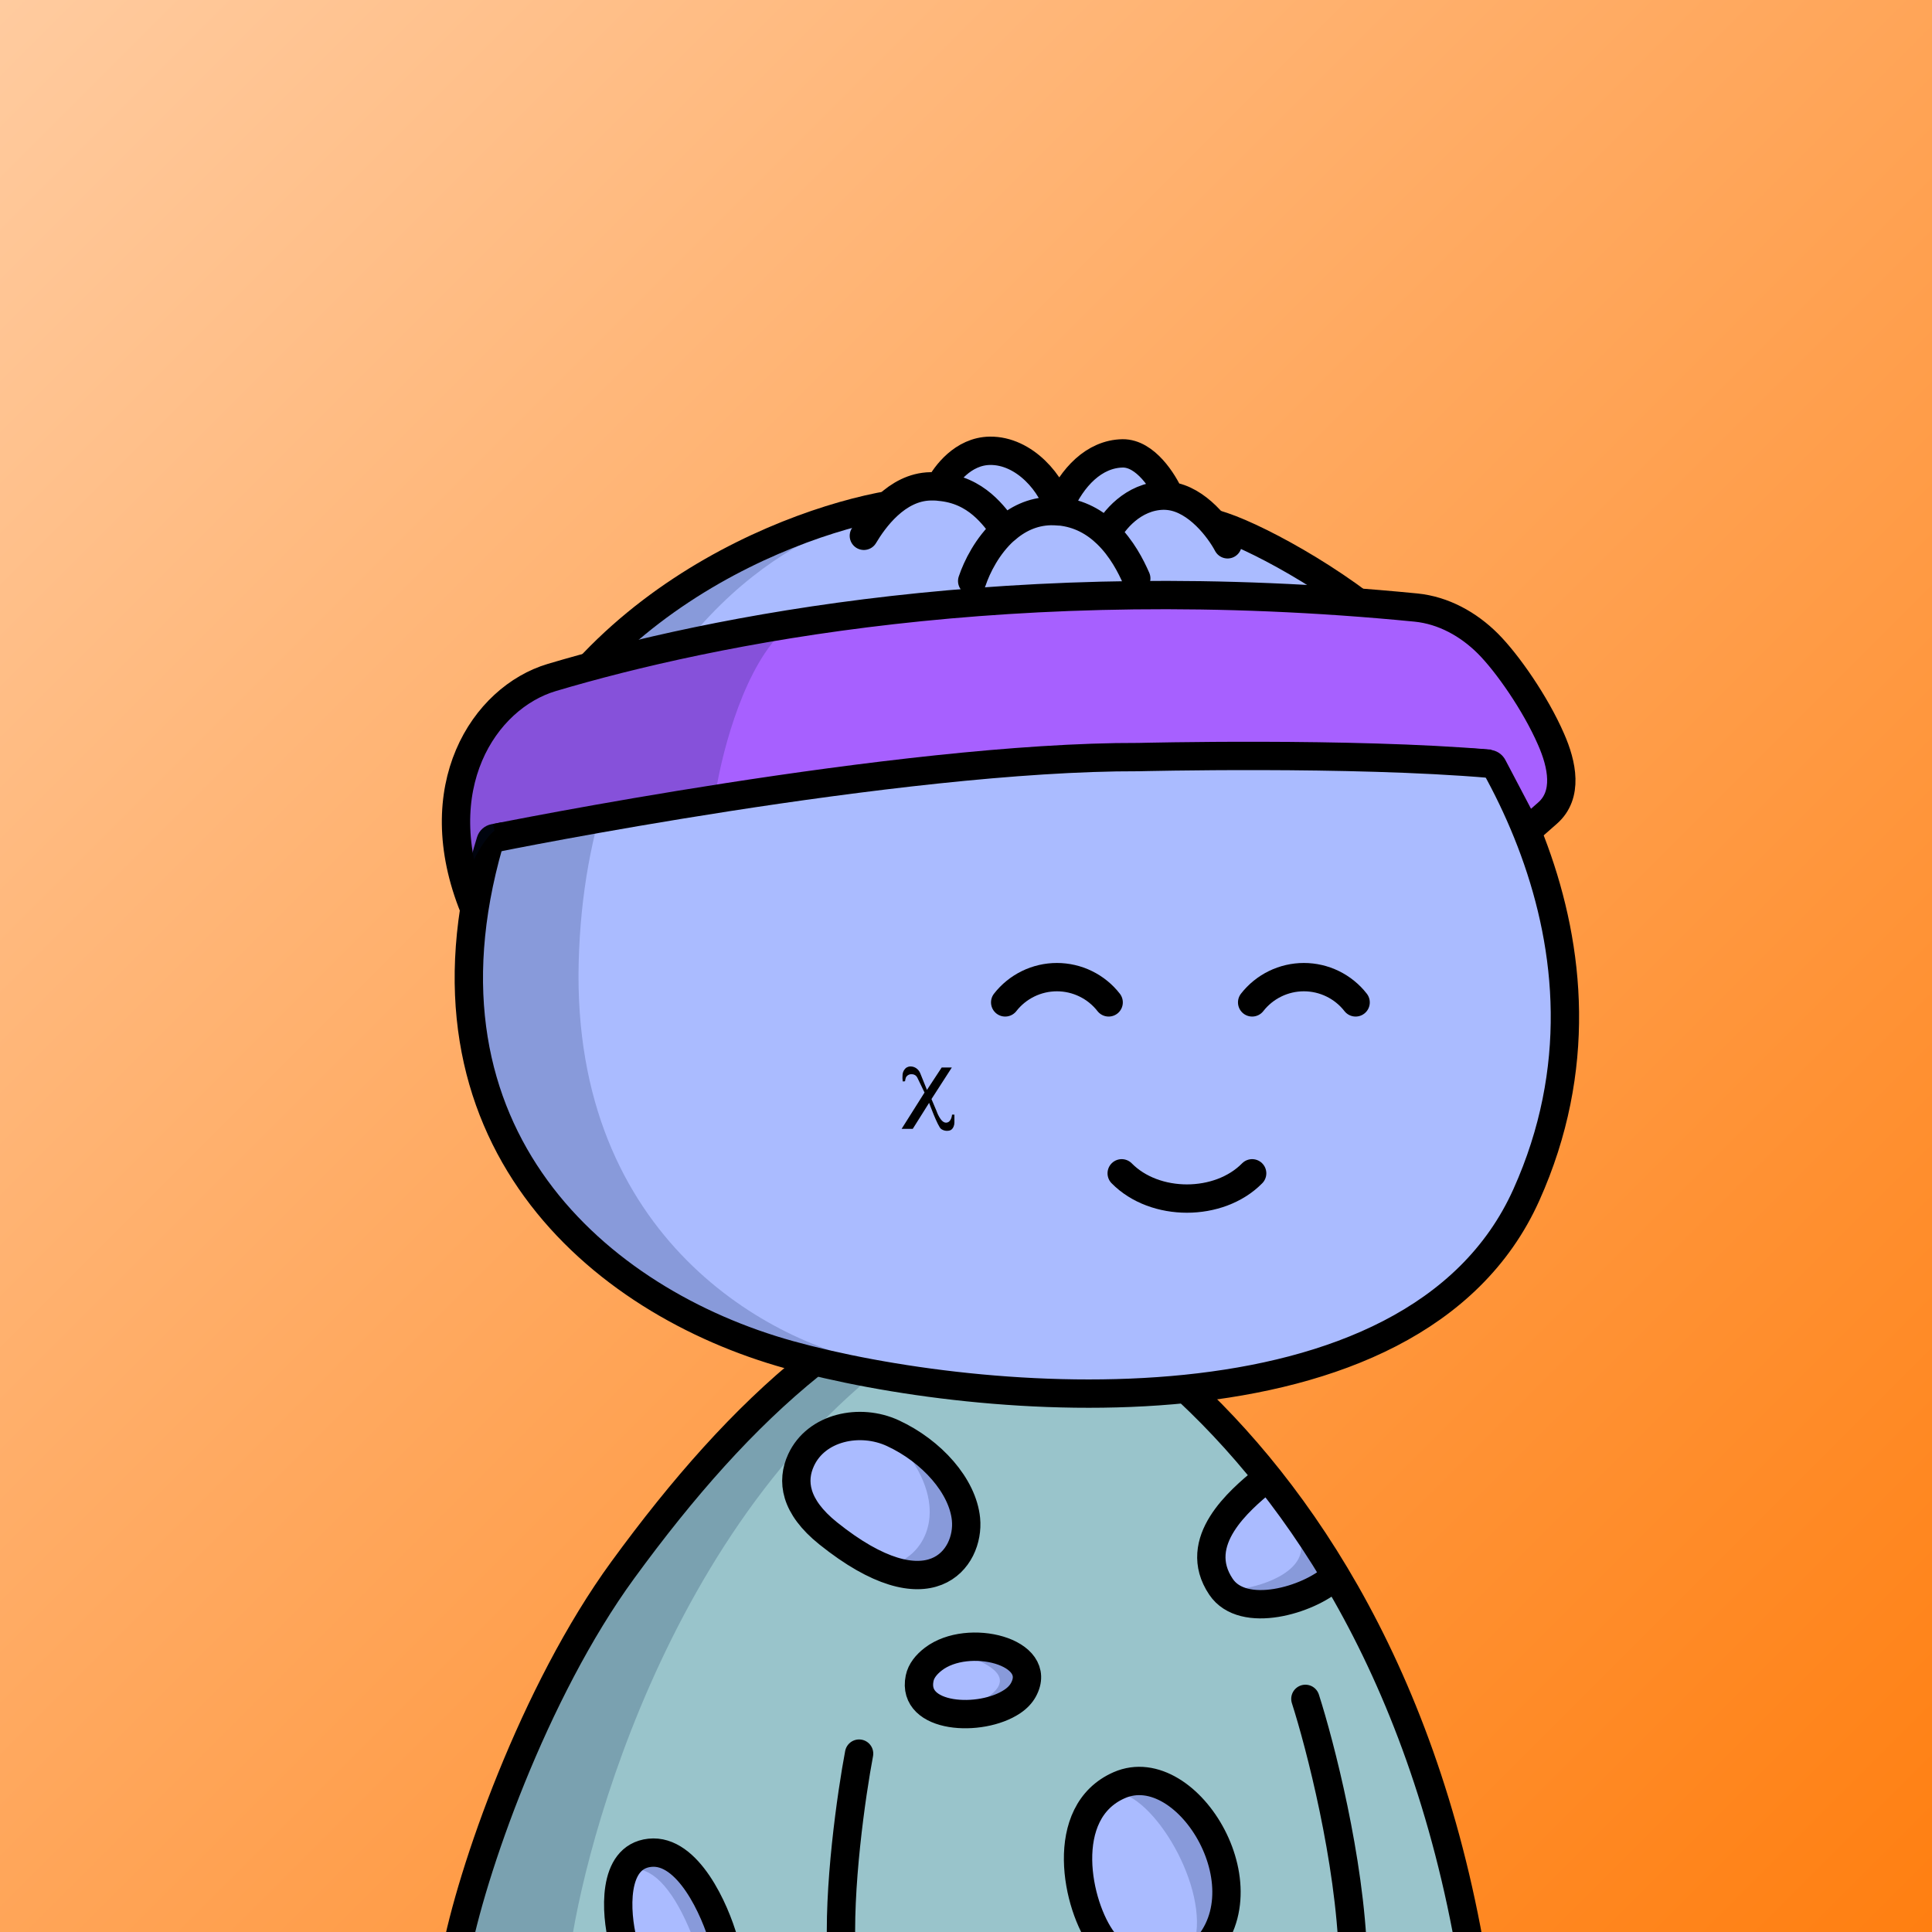
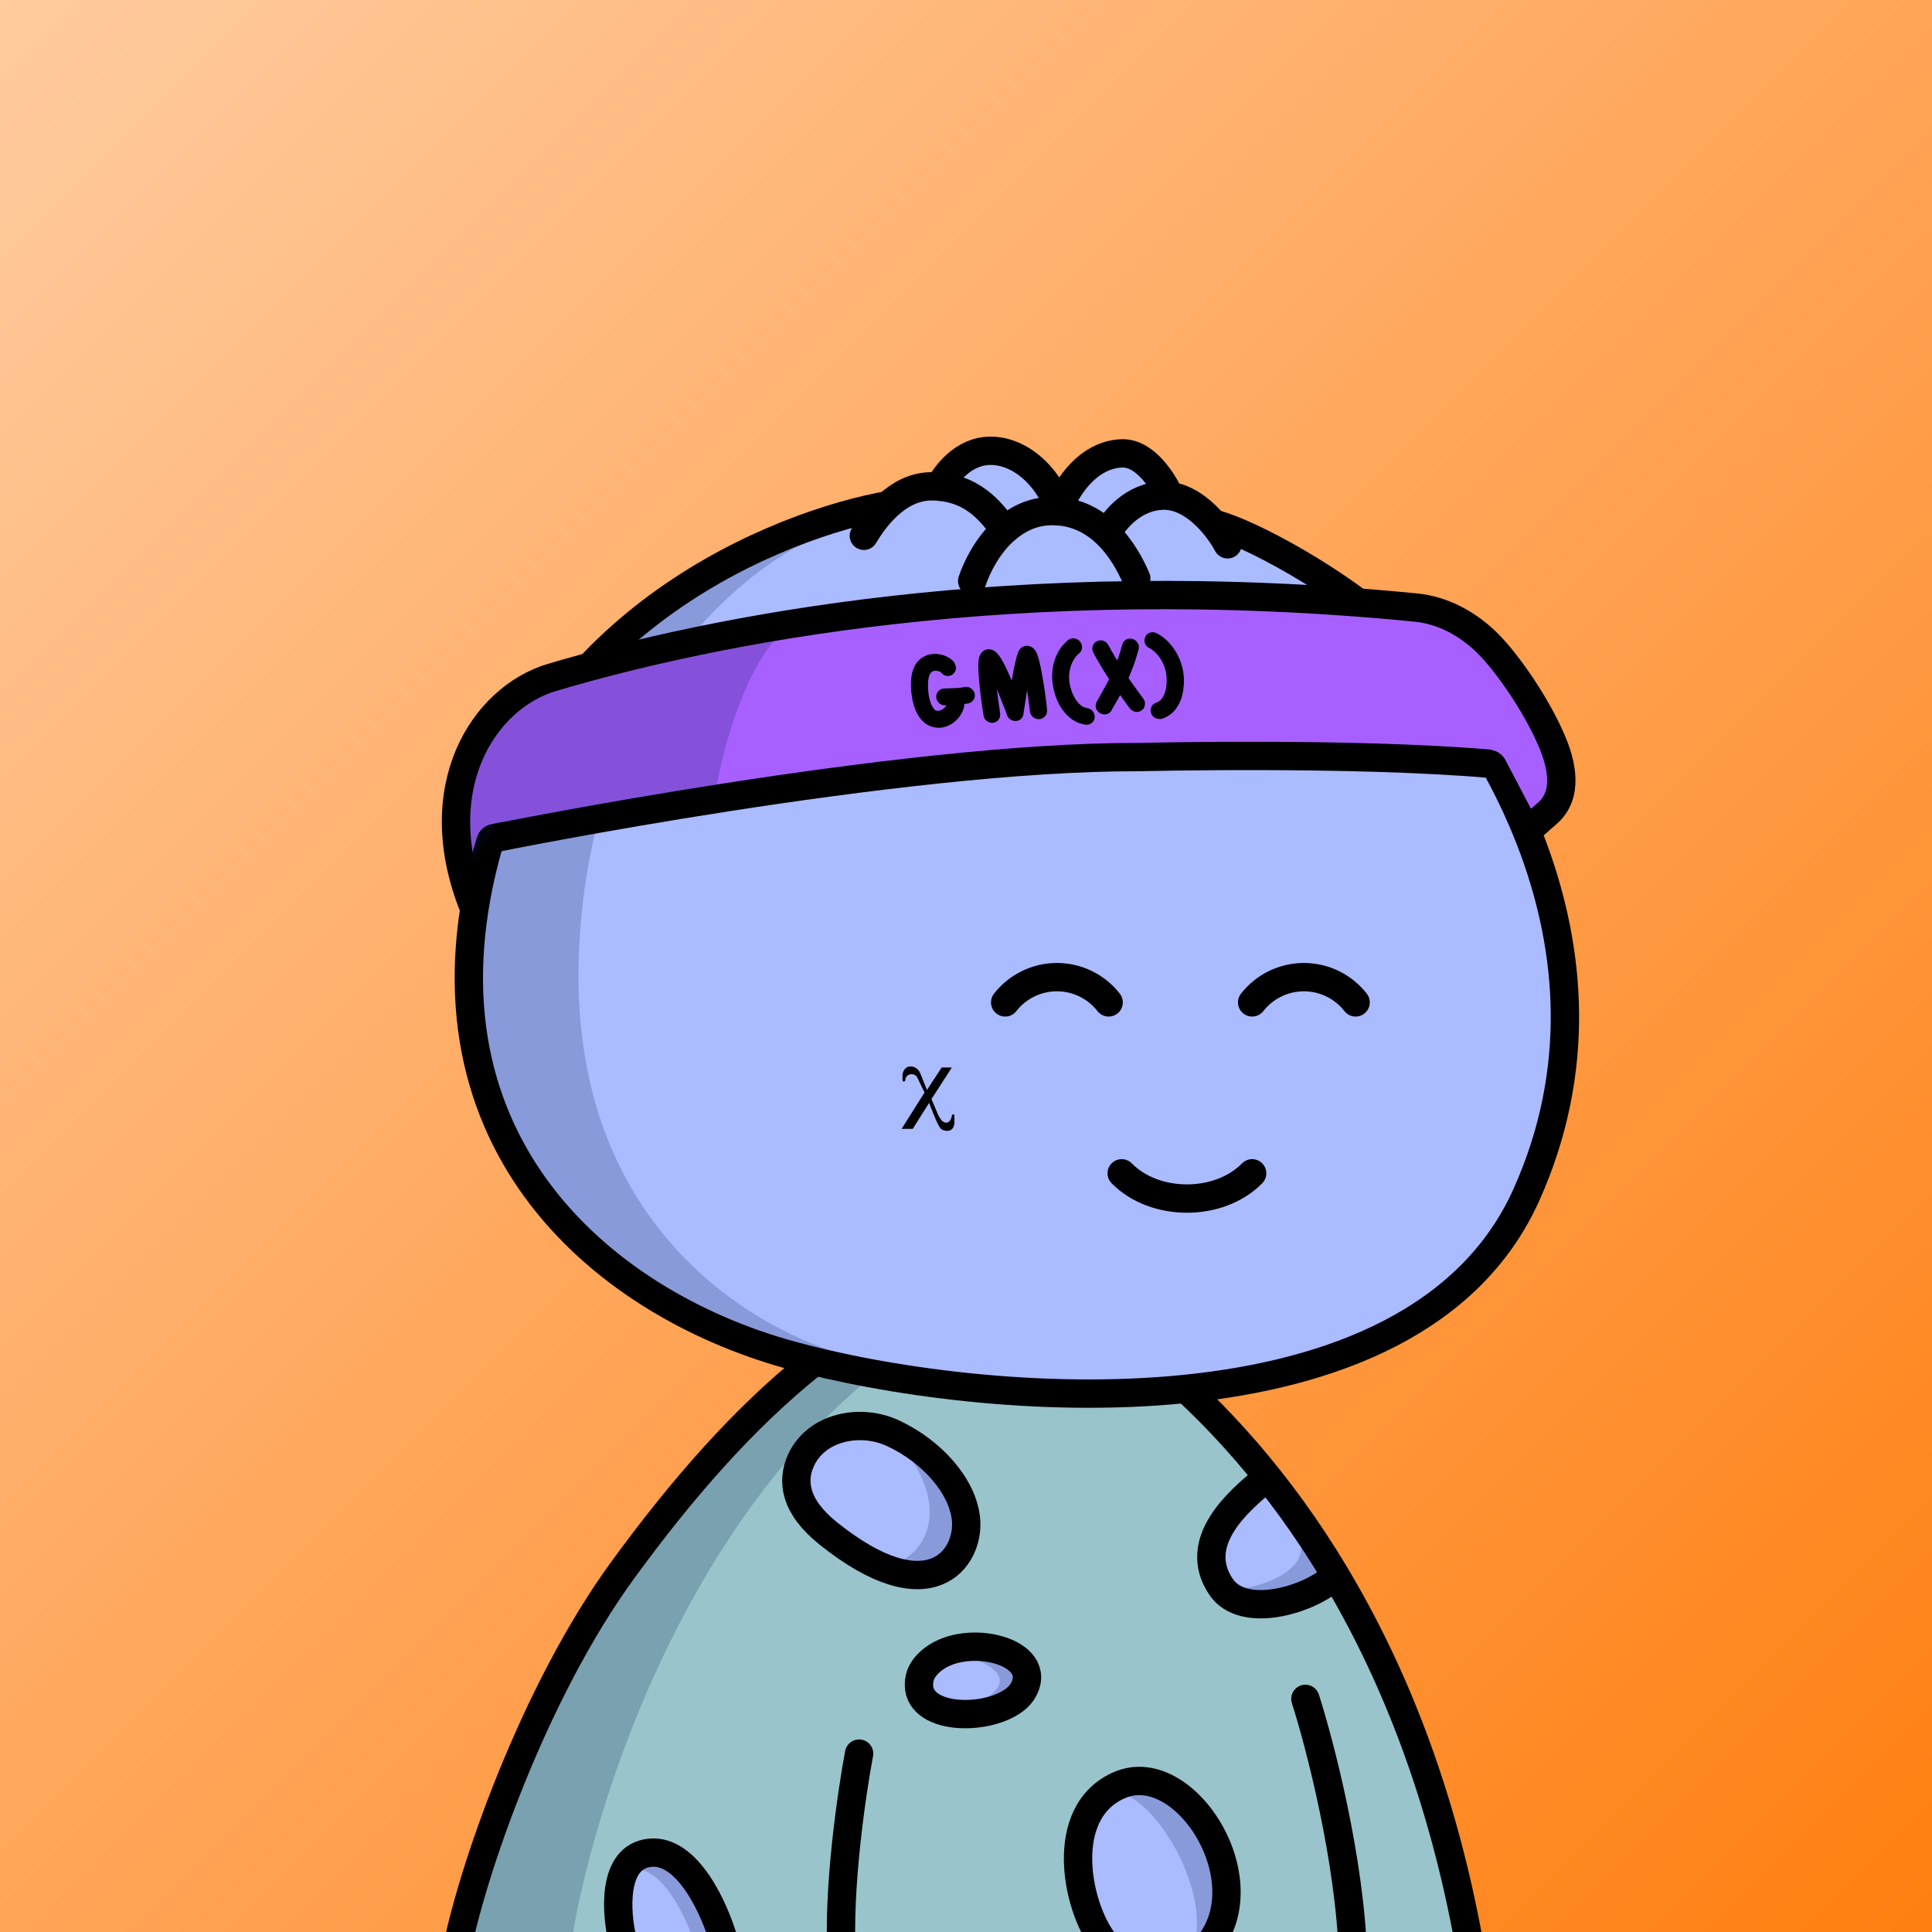
<svg xmlns="http://www.w3.org/2000/svg" preserveAspectRatio="xMidYMin meet" fill="none" viewBox="0 0 1500 1500">
  <g>
    <path fill="url(#prefix__paint0_linear_53_30459)" d="M0 0h1500v1500H0z" />
    <defs>
      <linearGradient id="prefix__paint0_linear_53_30459" x1="0" y1="0" x2="1500" y2="1500" gradientUnits="userSpaceOnUse">
        <stop stop-color="#FFCB9F" />
        <stop offset="1" stop-color="#FF7F11" />
      </linearGradient>
    </defs>
    <g clip-path="url(#clip0_495_785)">
      <path d="M773 1011.5C543.4 1029.9 398.667 1353.5 355 1513H1138.5C1075.7 1127 868.667 1017.83 773 1011.5Z" fill="#99C4CB" />
      <path d="M741.5 1213C709.1 1241.4 650.333 1194.17 625 1167V1132.5L645 1105L708 1115.5C732.667 1136.17 773.9 1184.6 741.5 1213Z" fill="#AABBFF" />
      <path d="M768 1276.5C727.6 1271.7 715.833 1297.17 715 1310.5L735 1330.5L788.5 1320C798.5 1307.5 808.4 1281.3 768 1276.5Z" fill="#AABBFF" />
      <path d="M951.5 1230C920.3 1206.4 962.833 1169.17 988 1153.5L1033.5 1224.5C1019.17 1236.17 982.7 1253.6 951.5 1230Z" fill="#AABBFF" />
      <path d="M896 1383C837.2 1378.2 830.833 1440 835 1471.5L853 1506L935 1514L948.5 1492C955.5 1457.67 954.8 1387.8 896 1383Z" fill="#AABBFF" />
      <path d="M499.5 1441.5C527.1 1434.3 552 1481.5 561 1506H484.5C478 1487.5 471.9 1448.7 499.5 1441.5Z" fill="#AABBFF" />
      <path d="M749.5 1019.5C536 1134 457.448 1414.63 443.159 1511H353.699C350.414 1508.73 357.049 1471.27 409.87 1339.62C462.691 1207.98 569.086 1113.24 605.384 1082.33L674 1033.5L749.5 1019.5Z" fill="#001647" fill-opacity="0.2" />
      <path d="M922 1520C946 1484.4 906 1407 874 1393.5L911.5 1389.5L946 1428L951.5 1480.5C945.167 1492.67 930.4 1517.6 922 1520Z" fill="#001647" fill-opacity="0.2" />
      <path d="M756.253 1287.62L756 1287.5L794.5 1289.5L797.5 1314L760.5 1321.5C792.277 1304.12 768.339 1293.15 756.253 1287.62Z" fill="#001647" fill-opacity="0.2" />
      <path d="M702 1125.5C738 1171 718.5 1206.5 694.5 1214H740.5L749.5 1175.5L702 1125.5Z" fill="#001647" fill-opacity="0.2" />
      <path d="M1007 1190C1020.6 1214.8 989 1229 967 1233L982.5 1251L1030 1235C1032.67 1230.67 1037.6 1221.5 1036 1219.5C1034.4 1217.5 1013.67 1197.67 1007 1190Z" fill="#001647" fill-opacity="0.2" />
      <path d="M539 1507C526.6 1474.2 511.5 1453.5 496 1451.5L511.5 1440L546 1468L558.5 1503.5L539 1507Z" fill="#001647" fill-opacity="0.2" />
      <path d="M353.5 1519.5C365.5 1454.33 414.5 1313.6 483.5 1219C530.101 1155.11 577.468 1101.29 629.141 1059.66C710.278 994.299 826.037 996.323 905.02 1064.27C1000.08 1146.05 1103.44 1290.29 1142.5 1519.5M1013.5 1319C1024.83 1354.33 1048.1 1443.9 1050.5 1519.5M667 1361.5C661.167 1392.33 650.3 1467.1 653.5 1519.5M483.499 1507C478.166 1485.5 474.899 1441.7 504.499 1438.5C534.099 1435.3 555.166 1482.83 562 1507M981.5 1149L981.007 1149.41C962.792 1164.59 924.217 1196.72 948 1232C965.191 1257.5 1016 1242.17 1035 1225M856.5 1507C835.833 1479.83 821 1406.97 869 1386C922.5 1362.62 987.5 1471 929.5 1519M621.925 1133.67C614.574 1149.68 616.744 1169.44 643 1190.5C721.865 1253.76 753 1210 750 1179.5C747.464 1153.72 723.458 1126.72 693.232 1112.72C667.618 1100.86 633.703 1108.01 621.925 1133.67ZM724.656 1288.1C719.198 1292.29 715.187 1297.25 713.999 1303C707.5 1334.5 761.668 1337.41 785.999 1321C789.948 1318.34 792.733 1315.31 794.516 1312.09C810.942 1282.34 751.613 1267.4 724.656 1288.1Z" stroke="black" stroke-width="22" stroke-linecap="round" />
    </g>
    <defs>
      <clipPath id="clip0_495_785">
        <rect width="1500" height="1500" fill="white" />
      </clipPath>
    </defs>
    <g clip-path="url(#clip0_497_1194)">
      <path d="M379.667 654.812C432.345 471.574 618.472 401.981 699.114 390.653C740.985 382.718 849.655 375.215 949.364 408.675C980 418.956 1049.88 457.388 1091.92 499.818C1144.47 552.856 1272.97 732.052 1185.05 927.725C1097.12 1123.4 758.414 1092.29 612.749 1051.82C464.472 1010.63 314.48 881.563 379.667 654.812Z" fill="#AABBFF" />
      <path d="M449.293 747.204C454.734 531.068 585.306 432.345 649.911 410C432.292 459.565 365.296 655.455 364 747.204C377.99 984.871 584.496 1053.43 681 1058C601.498 1044.46 443.853 963.339 449.293 747.204Z" fill="#001647" fill-opacity="0.2" />
      <path d="M379.667 654.812C432.345 471.574 618.472 401.981 699.114 390.653C740.985 382.718 849.655 375.215 949.364 408.675C980 418.956 1049.88 457.388 1091.92 499.818C1144.47 552.856 1272.97 732.052 1185.05 927.725C1097.12 1123.4 758.414 1092.29 612.749 1051.82C464.472 1010.63 314.48 881.563 379.667 654.812Z" stroke="black" stroke-width="22" stroke-linecap="round" />
    </g>
    <defs>
      <clipPath id="prefix__clip0_299_662">
        <path fill="#fff" d="M0 0h1500v1500H0z" />
      </clipPath>
    </defs>
    <g clip-path="url(#clip0_624_3550)">
      <path d="M860.753 778.254C855.989 772.147 849.895 767.208 842.935 763.81C835.975 760.413 828.332 758.647 820.587 758.647C812.842 758.647 805.198 760.413 798.238 763.81C791.278 767.208 785.184 772.147 780.42 778.254" stroke="black" stroke-width="22" stroke-miterlimit="10" stroke-linecap="round" />
      <path d="M870.881 910.959C896.594 937.099 946.448 937.099 972.168 910.959" stroke="black" stroke-width="22" stroke-miterlimit="10" stroke-linecap="round" />
      <path d="M1052.5 778.254C1047.74 772.147 1041.64 767.208 1034.68 763.81C1027.72 760.413 1020.08 758.647 1012.33 758.647C1004.59 758.647 996.946 760.413 989.985 763.81C983.025 767.208 976.931 772.147 972.167 778.254" stroke="black" stroke-width="22" stroke-miterlimit="10" stroke-linecap="round" />
    </g>
    <defs>
      <clipPath id="clip0_624_3550">
        <rect width="1500" height="1500" fill="white" />
      </clipPath>
    </defs>
    <g clip-path="url(#clip0_911_278)">
      <path d="M741 865.42V871.56C741.01 872.669 740.781 873.767 740.33 874.78C739.07 877.64 736.99 877.78 736.99 877.78C735.893 878.033 734.754 878.046 733.651 877.818C732.548 877.59 731.507 877.127 730.6 876.46C727.96 874.35 721.36 856.25 721.36 856.25L708.65 876.46H700L717.8 848.25L712.21 836.66C711.84 835.888 711.265 835.233 710.547 834.767C709.828 834.301 708.996 834.043 708.14 834.02H708C707.225 833.94 706.442 834.054 705.721 834.351C705.001 834.647 704.365 835.118 703.87 835.72C702.98 836.61 702.66 839.5 702.66 839.5L700.88 839.63C700.634 837.881 700.59 836.109 700.75 834.35C700.862 833.001 701.324 831.705 702.09 830.59C702.61 829.783 703.325 829.12 704.169 828.664C705.014 828.208 705.96 827.972 706.92 827.98C708.535 827.979 710.11 828.479 711.43 829.41C712.762 830.35 713.801 831.646 714.43 833.15L719.69 846.2L731.13 828.8H739L723.2 853.31L727.14 862.63C727.14 862.63 730.14 871.63 734.45 871.63C738.76 871.63 739.16 865.41 739.16 865.41L741 865.42Z" fill="black" />
    </g>
    <defs>
      <clipPath id="clip0_911_278">
        <rect width="1500" height="1500" fill="white" />
      </clipPath>
    </defs>
    <style type="text/css">
	.st0{fill:#AABBFF;}
	.st1{fill:none;stroke:#000000;stroke-width:22;stroke-linecap:round;}
	.st2{fill:#A760FF;}
	.st3{fill:#001647;fill-opacity:0.2;}
	.st4{fill:none;stroke:#000000;stroke-width:22;}
</style>
    <path class="st0" d="M711.9,381.5L669.1,415l85.8,42c31.2-0.5,101.1-2.4,131.5-5.8c30.4-3.5,60.3-20.5,71.4-28.6l-45-35.2  l-22.1-27.1l-38.7-7.3l-35.4,36l-5.6-18.9l-31.9-12.7l-31.1,5.3L711.9,381.5z" />
    <path class="st1" d="M754.8,451.1c3.6-10.8,11.8-27.5,25.3-39.6 M882.2,449.1c-4.1-9.4-11.2-23.4-22.8-34.6 M670.7,416  c7.5-12.6,25.3-37.9,51.7-38.4c2.4,0,4.7,0,6.9,0.2 M780.1,411.6c9.4-8.4,21.2-14.5,35.7-14.8c2.4,0,4.7,0.1,6.9,0.3 M780.1,411.6  c-8.2-10.7-21.7-31.3-50.8-33.7 M953.1,422.6c-6.3-11.9-23.5-34.8-45-37.5 M859.4,414.5c4.8-9.7,20.2-29.3,43.9-29.7  c1.6,0,3.2,0.1,4.8,0.3 M859.4,414.5c-9.2-8.9-21.2-16-36.8-17.5 M729.3,377.9c4.8-9.2,18.3-27.6,39.2-27.9  c26.9-0.4,49,25.8,54.1,47.1 M908.1,385.1c-4.8-10.8-18.7-33.3-36.5-33.1c-22.2,0.4-39.3,18.7-49,41" />
    <path class="st2" d="M370.4,649.9c-3.5,11-6.3,22.8-8.2,31c-0.2,0.9-0.7,1.7-1.3,2.3c-0.7,0.6-1.5,1-2.4,1.1  c-0.9,0.1-1.8-0.1-2.6-0.5c-0.8-0.4-1.4-1.1-1.8-1.9c-1.2-2.4-2.2-5-3-7.6c-3-9.8,2.8-22.3,0.4-27.3c-2.4-5.1-0.8-14.6,1.1-22.2  c1.5-6,2.6-12.2,3.3-18.3c0.2-2-0.5-14.4,0.9-18c1.1-3,6.9-15.4,8.9-19.6c0.4-0.9,1.1-1.6,1.9-2l30.1-19.9c0.2-0.1,3.5-12,3.7-12.1  l84.5-18.8c0.1-0.1,0.3-0.1,0.4-0.1l97.6-23.3c0.2,0,0.4-0.1,0.5-0.1l95.5-10.7l127.1-17.4c0.2,0,0.3,0,0.5,0l163.3-2.5l0.5,0l0.1,0  c4.3,0.4,54.5,4.6,67.9,4.9c14,0.3,47,2.7,62.9,4.9c15.8,2.3,23.6,7.6,29.2,11.7c5.6,4,25.9,9.2,32.6,16.8  c6.7,7.6,23.8,40.3,22.8,41.1c-4.3,3.3,19.8,35.2,22.2,41.4c0.2,0.6,0.3,1.2,0.3,1.8l4,29.9c0,1.1-0.5,2-1.2,2.8l-14.4,15.2  c-0.5,0.5-1.1,0.9-1.8,1.2c-0.7,0.2-1.4,0.3-2.2,0.1c-0.7-0.1-1.4-0.4-2-0.9c-0.6-0.5-1-1.1-1.3-1.7l-21.6-41.1  c-2.4-4.6-7-7.6-12.2-8l-18.7-1.4l-114.8,2.4L812,589.5l-0.4,0l-281,34.1l-0.2,0l-116.9,20.5c-0.8,0.1-1.6,0.1-2.3-0.2l-14.1-5.4  c-0.7-0.3-1.6-0.4-2.3-0.2l-5.8,0.2l-7.4,1.4C376.3,640.9,372,644.7,370.4,649.9z" />
    <path class="st3" d="M604.4,493.6c-29.7,32-45.2,96.8-49.3,125.1c-51.4,7.1-156.6,21.9-166.4,23.8c-9.8,2-21.7,25.5-26.4,37  l-12.6-31.8l6.8-50.1c3-6.9,3.2-26.6,27.7-50c24.5-23.4,95.5-37,127.9-40.8L604.4,493.6z" />
    <path class="st4" d="M1185.7,645.2l15.8-13.9c16.2-14.2,11.4-37.7,2.7-57.4c-12-27.6-33.9-59.1-49-74.2  c-15.1-15.1-34.6-25.9-55.9-28c-311.8-30.6-547.8,17.7-670.9,54.3c-52.9,15.8-98.2,85.6-60.4,178.9" />
    <path class="st4" d="M385,650.5c0,0,313-63.3,499.3-62.7c0,0,164.2-4.1,272.7,5.2" />
    <g>
-       <path d="M753.8,534.4c-0.7-0.5-1.5-0.9-2.4-1c-0.9-0.2-1.7-0.2-2.6,0c-2,0.4-4.1,0.7-6.1,0.8c-1.7,0.1-3.5,0.2-5.3,0.2   c-0.7,0-1.5,0-2.3,0.1c-0.7,0-1.5,0.1-2.3,0.1l-0.1,0l-0.1,0c-0.9,0.1-1.7,0.3-2.4,0.7c-0.8,0.4-1.4,0.9-1.9,1.6   c-0.5,0.6-1,1.4-1.2,2.2c-0.2,0.8-0.3,1.6-0.2,2.4c0.1,0.9,0.3,1.7,0.7,2.5c0.4,0.8,1,1.5,1.6,2c0.7,0.6,1.4,1,2.3,1.3   c0.8,0.3,1.7,0.3,2.5,0.3c0.3,0,0.6,0,0.8,0c-0.3,0.6-0.7,1.1-1.2,1.5l-0.1,0.1c-1.3,1.5-3.1,2.5-5.1,2.7c-0.6,0-1.3-0.1-1.9-0.4   c-0.6-0.3-1.1-0.7-1.5-1.3c-1-1.2-1.7-2.6-2.3-4.1c-1-2.7-1.6-5.6-1.9-8.5c-0.6-5.6-0.4-9.9,0.7-12.9l0-0.1c0.2-0.7,0.5-1.4,1-2   c0.4-0.6,1-1,1.6-1.4c0.5-0.2,1.1-0.4,1.7-0.4c0.6,0,1.3,0,1.9,0.1c0.6,0.1,1.1,0.2,1.7,0.4c0.3,0.1,0.6,0.2,0.8,0.3   c0.6,0.9,1.5,1.7,2.4,2.3c1.2,0.7,2.5,1,3.9,0.9c0.9-0.1,1.7-0.3,2.4-0.7c0.8-0.4,1.4-0.9,1.9-1.6c0.5-0.7,0.9-1.4,1.2-2.3   c0.2-0.8,0.3-1.7,0.1-2.6c-0.2-0.9-0.5-1.8-0.9-2.6c-0.6-1.2-1.5-2.3-2.6-3c-1.2-1-2.6-1.8-4-2.4c-1.6-0.8-3.3-1.3-5.1-1.6   c-1.7-0.3-3.5-0.4-5.2-0.2c-1.3,0-2.6,0.3-3.9,0.7c-1.2,0.4-2.4,0.9-3.5,1.5c-1.3,0.7-2.4,1.6-3.4,2.6c-1.1,1-2,2.2-2.8,3.5   c-1.7,3-2.7,6.2-3.1,9.6c-0.5,4.3-0.5,8.6,0.1,12.9c1,8.5,3.4,15.1,7.2,19.7c1.8,2.2,4.1,4,6.7,5.2c2.2,1,4.6,1.5,7,1.5   c0.3,0,0.7,0,1,0l0.4,0l0.1,0c2.5-0.2,4.9-0.9,7.2-2.1c4.5-2.3,8-6.1,10.1-10.8c0.8-1.7,1.2-3.6,1.4-5.5c0.3,0,0.5-0.1,0.8-0.1   c0.7-0.1,1.4-0.3,2.1-0.4c0.9-0.1,1.7-0.5,2.4-1c0.7-0.5,1.3-1.1,1.8-1.8c0.5-0.7,0.8-1.5,0.9-2.4c0.1-0.9,0.1-1.7-0.1-2.6   C756.2,536.7,755.2,535.3,753.8,534.4z" />
-       <path d="M812.2,544.3c-0.3-2-0.6-4.2-0.9-6.7c-0.2-1.1-0.3-2.2-0.5-3.3c-0.2-1.4-0.4-2.9-0.7-4.4c-0.4-2.5-0.8-4.9-1.2-7l-0.3-1.5   c-0.4-2.5-0.9-4.8-1.4-6.8c-0.4-1.8-0.8-3.2-1.2-4.4c-0.3-1.1-0.8-2.3-1.2-3.3c-0.4-0.9-0.9-1.7-1.5-2.5c-0.5-0.7-1.2-1.3-1.9-1.7   c-0.8-0.6-1.8-1-2.8-1.2c-1-0.2-2.1-0.1-3.1,0.1c-1,0.3-1.9,0.7-2.7,1.4c-0.8,0.7-1.4,1.5-1.9,2.4c-0.4,0.8-0.7,1.6-0.9,2.4   c-0.3,0.8-0.6,1.7-0.8,2.6c-0.2,0.9-0.5,2-0.8,3.3c-0.5,1.9-1,4.3-1.5,6.9c-0.4,2.4-0.9,5-1.4,7.8c-2.5-5.9-4.7-10.7-6.6-14.2   c-1-2-2.2-3.9-3.6-5.7c-0.4-0.5-0.8-0.9-1.2-1.4c-0.4-0.4-0.8-0.8-1.3-1.1c-0.9-0.8-2-1.4-3.3-1.7c-0.8-0.2-1.7-0.3-2.5-0.2l-0.1,0   c-1,0.1-1.9,0.4-2.8,0.9c-0.9,0.5-1.6,1.1-2.2,1.9c-0.4,0.6-0.8,1.2-1.1,1.9c-0.4,0.8-0.6,1.7-0.8,2.5c-0.2,1.1-0.3,2.3-0.4,3.5   c-0.1,1.4-0.1,3,0,4.8c0.1,2,0.2,4.3,0.4,6.8c0.2,2.6,0.5,5.4,0.8,8.5c0.3,2.6,0.6,5.1,0.9,7.6c0.3,2.5,0.6,4.6,0.9,6.5   c0.3,1.9,0.6,4,1,6.3c0.1,0.9,0.4,1.7,0.8,2.5c0.4,0.8,1,1.4,1.7,1.9c1.2,1,2.7,1.5,4.2,1.5c0.2,0,0.4,0,0.5,0l0.3,0l0.2-0.1   c0.7-0.1,1.4-0.4,2.1-0.7c0.8-0.4,1.4-1,1.9-1.7c0.5-0.7,0.9-1.5,1.1-2.3c0.2-0.9,0.2-1.7,0.1-2.5c-0.3-2.1-0.6-4-0.8-5.7l-0.8-5.9   c-0.3-2.2-0.6-4.5-0.9-6.9l0-0.3c0.2,0.4,0.4,0.9,0.6,1.4l3.6,9.2c0.5,1.3,1,2.6,1.5,3.7c0.7,1.7,1.4,3.7,2.1,5.8   c0.5,1.4,1.4,2.6,2.7,3.4c1.2,0.8,2.7,1.2,4.1,1.2l0.1,0l0.1,0c1.4-0.1,2.8-0.7,3.9-1.6c1-1,1.7-2.3,1.9-3.7l0-0.2l0,0   c0-0.2,0.1-0.7,0.2-1.5c0.2-1.1,0.4-2.6,0.7-4.4c0.3-1.8,0.6-4,1-6.4c0.3-1.9,0.6-4,1-6c0.2,1.5,0.4,3,0.6,4.5   c0.3,2.3,0.5,4.3,0.8,6c0.3,1.7,0.5,3.7,0.7,5.8c0.2,1.8,1.1,3.3,2.4,4.4c0.7,0.6,1.4,1,2.3,1.3c0.8,0.3,1.6,0.3,2.5,0.3l0.1,0   l0.1,0c0.9,0,1.7-0.3,2.5-0.7c0.8-0.4,1.4-0.9,2-1.6c0.6-0.7,1-1.4,1.2-2.3c0.2-0.8,0.3-1.7,0.2-2.5   C812.7,548.5,812.5,546.3,812.2,544.3z" />
-       <path d="M848.4,552.2c-0.5-0.7-1.2-1.3-2-1.7c-0.8-0.4-1.6-0.7-2.5-0.8c-1.9-0.3-3.7-1.1-5.1-2.4c-1.6-1.4-2.9-3-4-4.8   c-1.1-1.9-2.1-3.8-2.8-5.9c-0.6-1.8-1.1-3.7-1.5-5.5c-0.4-2.3-0.6-4.7-0.4-7c0.1-2.2,0.5-4.5,1.2-6.6c0.6-2,1.5-3.9,2.6-5.7   c1-1.7,2.3-3.2,3.8-4.4c0.7-0.5,1.3-1.2,1.7-2c0.4-0.8,0.6-1.6,0.7-2.5c0.1-1.8-0.5-3.5-1.6-4.8c-0.5-0.7-1.2-1.3-2-1.7   c-0.8-0.4-1.6-0.7-2.4-0.8c-0.9-0.1-1.7-0.1-2.6,0.2c-0.8,0.2-1.6,0.6-2.3,1.2c-2.5,2.1-4.7,4.5-6.5,7.3c-1.8,2.9-3.2,6-4.2,9.2   c-1.8,6.2-2.1,12.9-0.9,19.3c0.2,1,0.5,2.2,0.7,3.4c0.4,1.5,0.8,3,1.3,4.4c0.6,1.6,1.2,3.2,2,4.9c0.8,1.8,1.8,3.5,3,5.1   c4.8,6.9,10.8,10.9,17.9,12c0.2,0,0.5,0.1,0.7,0.1c0.1,0,0.2,0,0.3,0l0.5,0c1.5-0.1,2.9-0.7,4-1.7c1.1-1,1.8-2.4,1.9-3.9   c0.1-0.9,0-1.7-0.3-2.6C849.3,553.6,848.9,552.8,848.4,552.2z" />
-       <path d="M887.5,542.2c-2.2-2.9-4.3-5.8-6.2-8.5c-1.8-2.4-3.5-4.9-5.1-7.3c1.4-3.2,2.8-6.6,4-10c1.4-3.8,2.6-7.9,3.8-12.2   c0.2-0.8,0.3-1.7,0.2-2.6c-0.1-0.9-0.4-1.7-0.9-2.4c-0.9-1.5-2.3-2.6-3.9-3.1c-0.8-0.3-1.7-0.4-2.5-0.3c-0.9,0.1-1.7,0.3-2.5,0.7   c-0.8,0.4-1.4,1-2,1.7c-0.5,0.7-0.9,1.5-1.1,2.3c-0.8,3-1.6,5.6-2.3,7.9c-0.5,1.5-1,3-1.6,4.4c-1-1.6-1.9-3.2-2.8-4.7   c-1.4-2.4-2.8-4.8-4.1-7.2c-0.4-0.8-1-1.5-1.6-2.1c-0.7-0.6-1.5-1-2.3-1.3c-0.8-0.3-1.7-0.4-2.6-0.3c-0.9,0.1-1.7,0.3-2.4,0.7   c-0.8,0.4-1.5,0.9-2.1,1.6c-0.6,0.7-1,1.5-1.2,2.3c-0.2,0.8-0.3,1.7-0.2,2.6c0.1,0.9,0.4,1.7,0.8,2.4c3.6,6.8,7.8,13.7,12.2,20.5   c-1.4,2.8-2.8,5.5-4.3,8c-1.6,2.8-3.2,5.7-4.8,8.6l-0.5,0.9c-0.4,0.8-0.7,1.6-0.8,2.4c-0.1,0.9,0,1.7,0.2,2.5   c0.2,0.9,0.6,1.6,1.2,2.3c0.5,0.7,1.2,1.3,1.9,1.7c1.1,0.6,2.3,1,3.6,1c0.2,0,0.3,0,0.5,0c1-0.1,2.1-0.4,2.9-1   c0.9-0.6,1.6-1.4,2.1-2.3l0.4-0.8c1.1-1.9,2.2-3.9,3.3-5.8l0.4-0.7c0.8-1.4,1.6-2.9,2.5-4.4c0.4,0.5,0.7,1,1.1,1.5   c0.6,0.8,1.1,1.6,1.7,2.4c1,1.5,2.1,2.9,3.2,4.4l1.4,1.9c0.7,1,1.7,1.7,2.8,2.2c1,0.5,2.2,0.7,3.3,0.6c1.2-0.1,2.3-0.5,3.2-1.2   c0.7-0.5,1.3-1.1,1.7-1.9c0.4-0.7,0.7-1.6,0.8-2.4c0.1-0.9,0.1-1.8-0.1-2.6C888.4,543.7,888,542.9,887.5,542.2z" />
-       <path d="M919.2,528.1c0-1.2-0.1-2.3-0.2-3.5c-0.3-3.3-0.9-6.5-2-9.6c-1-3.1-2.4-6.2-4.1-9c-1.8-3-4-5.8-6.5-8.3   c-2.4-2.4-5.2-4.4-8.2-6c-0.8-0.4-1.6-0.7-2.5-0.8c-0.9-0.1-1.8,0-2.6,0.2c-0.8,0.2-1.6,0.6-2.3,1.2c-0.7,0.5-1.2,1.2-1.5,2   c-0.4,0.8-0.6,1.6-0.7,2.5c-0.1,0.9,0.1,1.7,0.3,2.5c0.3,0.9,0.7,1.6,1.3,2.3c0.6,0.7,1.3,1.2,2.1,1.5c1.8,1,3.5,2.3,5,3.8   c1.6,1.6,3,3.3,4.1,5.2c1.2,2,2.2,4.1,2.9,6.3c0.7,2.2,1.2,4.6,1.4,6.9c0.1,1.9,0.1,3.8,0,5.7c-0.1,2.1-0.5,4.2-1.1,6.2   c-0.6,1.9-1.5,3.7-2.6,5.3c-1.1,1.4-2.6,2.5-4.3,3c-0.8,0.3-1.6,0.7-2.2,1.2c-0.7,0.6-1.2,1.3-1.5,2c-0.4,0.8-0.6,1.6-0.7,2.5   c0,0.9,0.1,1.7,0.4,2.5c0.5,1.5,1.5,2.7,2.8,3.5c1.1,0.7,2.4,1,3.7,1c0.2,0,0.3,0,0.5,0l0.6,0l0.1,0c0.3,0,0.6-0.1,0.9-0.2   c6.7-2.2,11.6-7.1,14.5-14.7c0.7-1.8,1.2-3.6,1.5-5.5c0.3-1.8,0.6-3.5,0.7-5.1C919.2,531.1,919.2,529.6,919.2,528.1z" />
+       <path fill="black" d="M753.8,534.4c-0.7-0.5-1.5-0.9-2.4-1c-0.9-0.2-1.7-0.2-2.6,0c-2,0.4-4.1,0.7-6.1,0.8c-1.7,0.1-3.5,0.2-5.3,0.2   c-0.7,0-1.5,0-2.3,0.1c-0.7,0-1.5,0.1-2.3,0.1l-0.1,0l-0.1,0c-0.9,0.1-1.7,0.3-2.4,0.7c-0.8,0.4-1.4,0.9-1.9,1.6   c-0.5,0.6-1,1.4-1.2,2.2c-0.2,0.8-0.3,1.6-0.2,2.4c0.1,0.9,0.3,1.7,0.7,2.5c0.4,0.8,1,1.5,1.6,2c0.7,0.6,1.4,1,2.3,1.3   c0.8,0.3,1.7,0.3,2.5,0.3c0.3,0,0.6,0,0.8,0c-0.3,0.6-0.7,1.1-1.2,1.5l-0.1,0.1c-1.3,1.5-3.1,2.5-5.1,2.7c-0.6,0-1.3-0.1-1.9-0.4   c-0.6-0.3-1.1-0.7-1.5-1.3c-1-1.2-1.7-2.6-2.3-4.1c-1-2.7-1.6-5.6-1.9-8.5c-0.6-5.6-0.4-9.9,0.7-12.9l0-0.1c0.2-0.7,0.5-1.4,1-2   c0.4-0.6,1-1,1.6-1.4c0.5-0.2,1.1-0.4,1.7-0.4c0.6,0,1.3,0,1.9,0.1c0.6,0.1,1.1,0.2,1.7,0.4c0.3,0.1,0.6,0.2,0.8,0.3   c0.6,0.9,1.5,1.7,2.4,2.3c1.2,0.7,2.5,1,3.9,0.9c0.9-0.1,1.7-0.3,2.4-0.7c0.8-0.4,1.4-0.9,1.9-1.6c0.5-0.7,0.9-1.4,1.2-2.3   c0.2-0.8,0.3-1.7,0.1-2.6c-0.2-0.9-0.5-1.8-0.9-2.6c-0.6-1.2-1.5-2.3-2.6-3c-1.2-1-2.6-1.8-4-2.4c-1.6-0.8-3.3-1.3-5.1-1.6   c-1.7-0.3-3.5-0.4-5.2-0.2c-1.3,0-2.6,0.3-3.9,0.7c-1.2,0.4-2.4,0.9-3.5,1.5c-1.3,0.7-2.4,1.6-3.4,2.6c-1.1,1-2,2.2-2.8,3.5   c-1.7,3-2.7,6.2-3.1,9.6c-0.5,4.3-0.5,8.6,0.1,12.9c1,8.5,3.4,15.1,7.2,19.7c1.8,2.2,4.1,4,6.7,5.2c2.2,1,4.6,1.5,7,1.5   c0.3,0,0.7,0,1,0l0.4,0l0.1,0c2.5-0.2,4.9-0.9,7.2-2.1c4.5-2.3,8-6.1,10.1-10.8c0.8-1.7,1.2-3.6,1.4-5.5c0.3,0,0.5-0.1,0.8-0.1   c0.7-0.1,1.4-0.3,2.1-0.4c0.9-0.1,1.7-0.5,2.4-1c0.7-0.5,1.3-1.1,1.8-1.8c0.5-0.7,0.8-1.5,0.9-2.4c0.1-0.9,0.1-1.7-0.1-2.6   C756.2,536.7,755.2,535.3,753.8,534.4z" />
+       <path fill="black" d="M812.2,544.3c-0.3-2-0.6-4.2-0.9-6.7c-0.2-1.1-0.3-2.2-0.5-3.3c-0.2-1.4-0.4-2.9-0.7-4.4c-0.4-2.5-0.8-4.9-1.2-7l-0.3-1.5   c-0.4-2.5-0.9-4.8-1.4-6.8c-0.4-1.8-0.8-3.2-1.2-4.4c-0.3-1.1-0.8-2.3-1.2-3.3c-0.4-0.9-0.9-1.7-1.5-2.5c-0.5-0.7-1.2-1.3-1.9-1.7   c-0.8-0.6-1.8-1-2.8-1.2c-1-0.2-2.1-0.1-3.1,0.1c-1,0.3-1.9,0.7-2.7,1.4c-0.8,0.7-1.4,1.5-1.9,2.4c-0.4,0.8-0.7,1.6-0.9,2.4   c-0.3,0.8-0.6,1.7-0.8,2.6c-0.2,0.9-0.5,2-0.8,3.3c-0.5,1.9-1,4.3-1.5,6.9c-0.4,2.4-0.9,5-1.4,7.8c-2.5-5.9-4.7-10.7-6.6-14.2   c-1-2-2.2-3.9-3.6-5.7c-0.4-0.5-0.8-0.9-1.2-1.4c-0.4-0.4-0.8-0.8-1.3-1.1c-0.9-0.8-2-1.4-3.3-1.7c-0.8-0.2-1.7-0.3-2.5-0.2l-0.1,0   c-1,0.1-1.9,0.4-2.8,0.9c-0.9,0.5-1.6,1.1-2.2,1.9c-0.4,0.6-0.8,1.2-1.1,1.9c-0.4,0.8-0.6,1.7-0.8,2.5c-0.2,1.1-0.3,2.3-0.4,3.5   c-0.1,1.4-0.1,3,0,4.8c0.1,2,0.2,4.3,0.4,6.8c0.2,2.6,0.5,5.4,0.8,8.5c0.3,2.6,0.6,5.1,0.9,7.6c0.3,2.5,0.6,4.6,0.9,6.5   c0.3,1.9,0.6,4,1,6.3c0.1,0.9,0.4,1.7,0.8,2.5c0.4,0.8,1,1.4,1.7,1.9c1.2,1,2.7,1.5,4.2,1.5c0.2,0,0.4,0,0.5,0l0.3,0l0.2-0.1   c0.7-0.1,1.4-0.4,2.1-0.7c0.8-0.4,1.4-1,1.9-1.7c0.5-0.7,0.9-1.5,1.1-2.3c0.2-0.9,0.2-1.7,0.1-2.5c-0.3-2.1-0.6-4-0.8-5.7l-0.8-5.9   c-0.3-2.2-0.6-4.5-0.9-6.9l0-0.3c0.2,0.4,0.4,0.9,0.6,1.4l3.6,9.2c0.5,1.3,1,2.6,1.5,3.7c0.7,1.7,1.4,3.7,2.1,5.8   c0.5,1.4,1.4,2.6,2.7,3.4c1.2,0.8,2.7,1.2,4.1,1.2l0.1,0l0.1,0c1.4-0.1,2.8-0.7,3.9-1.6c1-1,1.7-2.3,1.9-3.7l0-0.2l0,0   c0-0.2,0.1-0.7,0.2-1.5c0.2-1.1,0.4-2.6,0.7-4.4c0.3-1.8,0.6-4,1-6.4c0.3-1.9,0.6-4,1-6c0.2,1.5,0.4,3,0.6,4.5   c0.3,2.3,0.5,4.3,0.8,6c0.3,1.7,0.5,3.7,0.7,5.8c0.2,1.8,1.1,3.3,2.4,4.4c0.7,0.6,1.4,1,2.3,1.3c0.8,0.3,1.6,0.3,2.5,0.3l0.1,0   l0.1,0c0.9,0,1.7-0.3,2.5-0.7c0.8-0.4,1.4-0.9,2-1.6c0.6-0.7,1-1.4,1.2-2.3c0.2-0.8,0.3-1.7,0.2-2.5   C812.7,548.5,812.5,546.3,812.2,544.3z" />
+       <path fill="black" d="M848.4,552.2c-0.5-0.7-1.2-1.3-2-1.7c-0.8-0.4-1.6-0.7-2.5-0.8c-1.9-0.3-3.7-1.1-5.1-2.4c-1.6-1.4-2.9-3-4-4.8   c-1.1-1.9-2.1-3.8-2.8-5.9c-0.6-1.8-1.1-3.7-1.5-5.5c-0.4-2.3-0.6-4.7-0.4-7c0.1-2.2,0.5-4.5,1.2-6.6c0.6-2,1.5-3.9,2.6-5.7   c1-1.7,2.3-3.2,3.8-4.4c0.7-0.5,1.3-1.2,1.7-2c0.4-0.8,0.6-1.6,0.7-2.5c0.1-1.8-0.5-3.5-1.6-4.8c-0.5-0.7-1.2-1.3-2-1.7   c-0.8-0.4-1.6-0.7-2.4-0.8c-0.9-0.1-1.7-0.1-2.6,0.2c-0.8,0.2-1.6,0.6-2.3,1.2c-2.5,2.1-4.7,4.5-6.5,7.3c-1.8,2.9-3.2,6-4.2,9.2   c-1.8,6.2-2.1,12.9-0.9,19.3c0.2,1,0.5,2.2,0.7,3.4c0.4,1.5,0.8,3,1.3,4.4c0.6,1.6,1.2,3.2,2,4.9c0.8,1.8,1.8,3.5,3,5.1   c4.8,6.9,10.8,10.9,17.9,12c0.2,0,0.5,0.1,0.7,0.1c0.1,0,0.2,0,0.3,0l0.5,0c1.5-0.1,2.9-0.7,4-1.7c1.1-1,1.8-2.4,1.9-3.9   c0.1-0.9,0-1.7-0.3-2.6C849.3,553.6,848.9,552.8,848.4,552.2z" />
+       <path fill="black" d="M887.5,542.2c-2.2-2.9-4.3-5.8-6.2-8.5c-1.8-2.4-3.5-4.9-5.1-7.3c1.4-3.2,2.8-6.6,4-10c1.4-3.8,2.6-7.9,3.8-12.2   c0.2-0.8,0.3-1.7,0.2-2.6c-0.1-0.9-0.4-1.7-0.9-2.4c-0.9-1.5-2.3-2.6-3.9-3.1c-0.8-0.3-1.7-0.4-2.5-0.3c-0.9,0.1-1.7,0.3-2.5,0.7   c-0.8,0.4-1.4,1-2,1.7c-0.5,0.7-0.9,1.5-1.1,2.3c-0.8,3-1.6,5.6-2.3,7.9c-0.5,1.5-1,3-1.6,4.4c-1-1.6-1.9-3.2-2.8-4.7   c-1.4-2.4-2.8-4.8-4.1-7.2c-0.4-0.8-1-1.5-1.6-2.1c-0.7-0.6-1.5-1-2.3-1.3c-0.8-0.3-1.7-0.4-2.6-0.3c-0.9,0.1-1.7,0.3-2.4,0.7   c-0.8,0.4-1.5,0.9-2.1,1.6c-0.6,0.7-1,1.5-1.2,2.3c-0.2,0.8-0.3,1.7-0.2,2.6c0.1,0.9,0.4,1.7,0.8,2.4c3.6,6.8,7.8,13.7,12.2,20.5   c-1.4,2.8-2.8,5.5-4.3,8c-1.6,2.8-3.2,5.7-4.8,8.6l-0.5,0.9c-0.4,0.8-0.7,1.6-0.8,2.4c-0.1,0.9,0,1.7,0.2,2.5   c0.2,0.9,0.6,1.6,1.2,2.3c0.5,0.7,1.2,1.3,1.9,1.7c1.1,0.6,2.3,1,3.6,1c0.2,0,0.3,0,0.5,0c1-0.1,2.1-0.4,2.9-1   c0.9-0.6,1.6-1.4,2.1-2.3l0.4-0.8c1.1-1.9,2.2-3.9,3.3-5.8l0.4-0.7c0.8-1.4,1.6-2.9,2.5-4.4c0.4,0.5,0.7,1,1.1,1.5   c0.6,0.8,1.1,1.6,1.7,2.4c1,1.5,2.1,2.9,3.2,4.4l1.4,1.9c0.7,1,1.7,1.7,2.8,2.2c1,0.5,2.2,0.7,3.3,0.6c1.2-0.1,2.3-0.5,3.2-1.2   c0.7-0.5,1.3-1.1,1.7-1.9c0.4-0.7,0.7-1.6,0.8-2.4c0.1-0.9,0.1-1.8-0.1-2.6C888.4,543.7,888,542.9,887.5,542.2z" />
+       <path fill="black" d="M919.2,528.1c0-1.2-0.1-2.3-0.2-3.5c-0.3-3.3-0.9-6.5-2-9.6c-1-3.1-2.4-6.2-4.1-9c-1.8-3-4-5.8-6.5-8.3   c-2.4-2.4-5.2-4.4-8.2-6c-0.8-0.4-1.6-0.7-2.5-0.8c-0.9-0.1-1.8,0-2.6,0.2c-0.8,0.2-1.6,0.6-2.3,1.2c-0.7,0.5-1.2,1.2-1.5,2   c-0.4,0.8-0.6,1.6-0.7,2.5c-0.1,0.9,0.1,1.7,0.3,2.5c0.3,0.9,0.7,1.6,1.3,2.3c0.6,0.7,1.3,1.2,2.1,1.5c1.8,1,3.5,2.3,5,3.8   c1.6,1.6,3,3.3,4.1,5.2c1.2,2,2.2,4.1,2.9,6.3c0.7,2.2,1.2,4.6,1.4,6.9c0.1,1.9,0.1,3.8,0,5.7c-0.1,2.1-0.5,4.2-1.1,6.2   c-0.6,1.9-1.5,3.7-2.6,5.3c-1.1,1.4-2.6,2.5-4.3,3c-0.8,0.3-1.6,0.7-2.2,1.2c-0.7,0.6-1.2,1.3-1.5,2c-0.4,0.8-0.6,1.6-0.7,2.5   c0,0.9,0.1,1.7,0.4,2.5c0.5,1.5,1.5,2.7,2.8,3.5c1.1,0.7,2.4,1,3.7,1c0.2,0,0.3,0,0.5,0l0.6,0l0.1,0c0.3,0,0.6-0.1,0.9-0.2   c6.7-2.2,11.6-7.1,14.5-14.7c0.7-1.8,1.2-3.6,1.5-5.5c0.3-1.8,0.6-3.5,0.7-5.1C919.2,531.1,919.2,529.6,919.2,528.1z" />
    </g>
  </g>
</svg>
